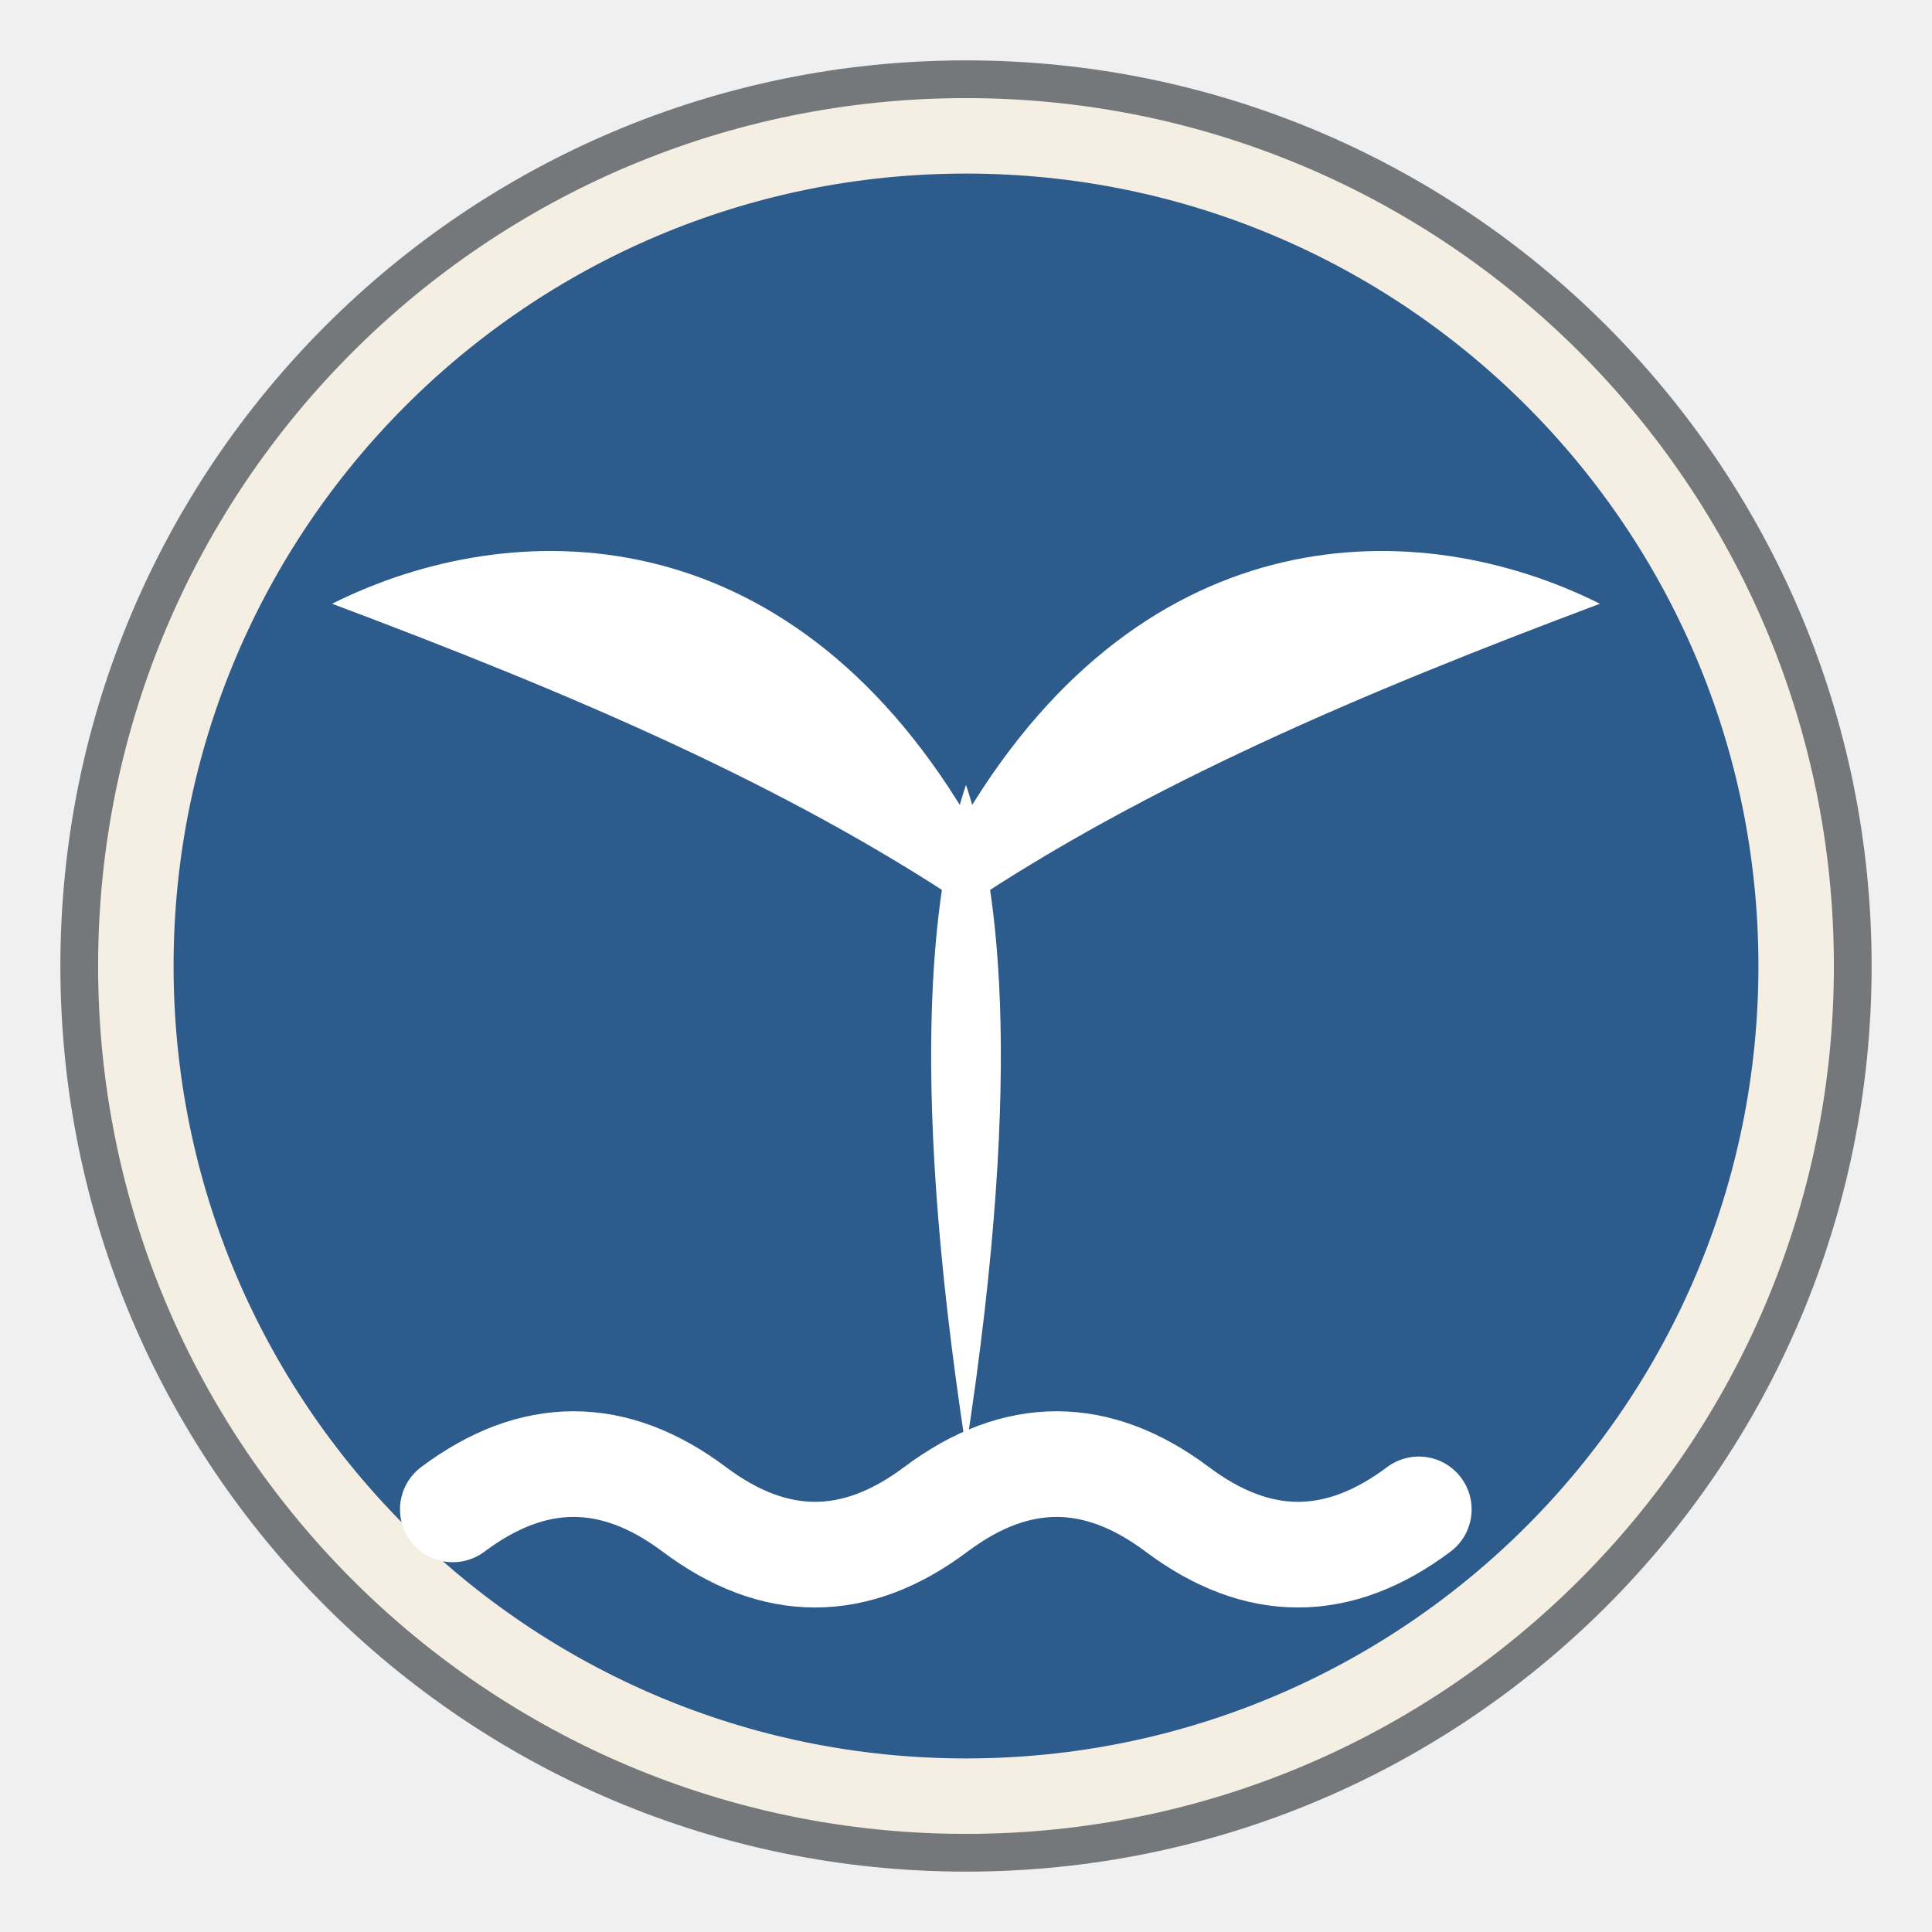
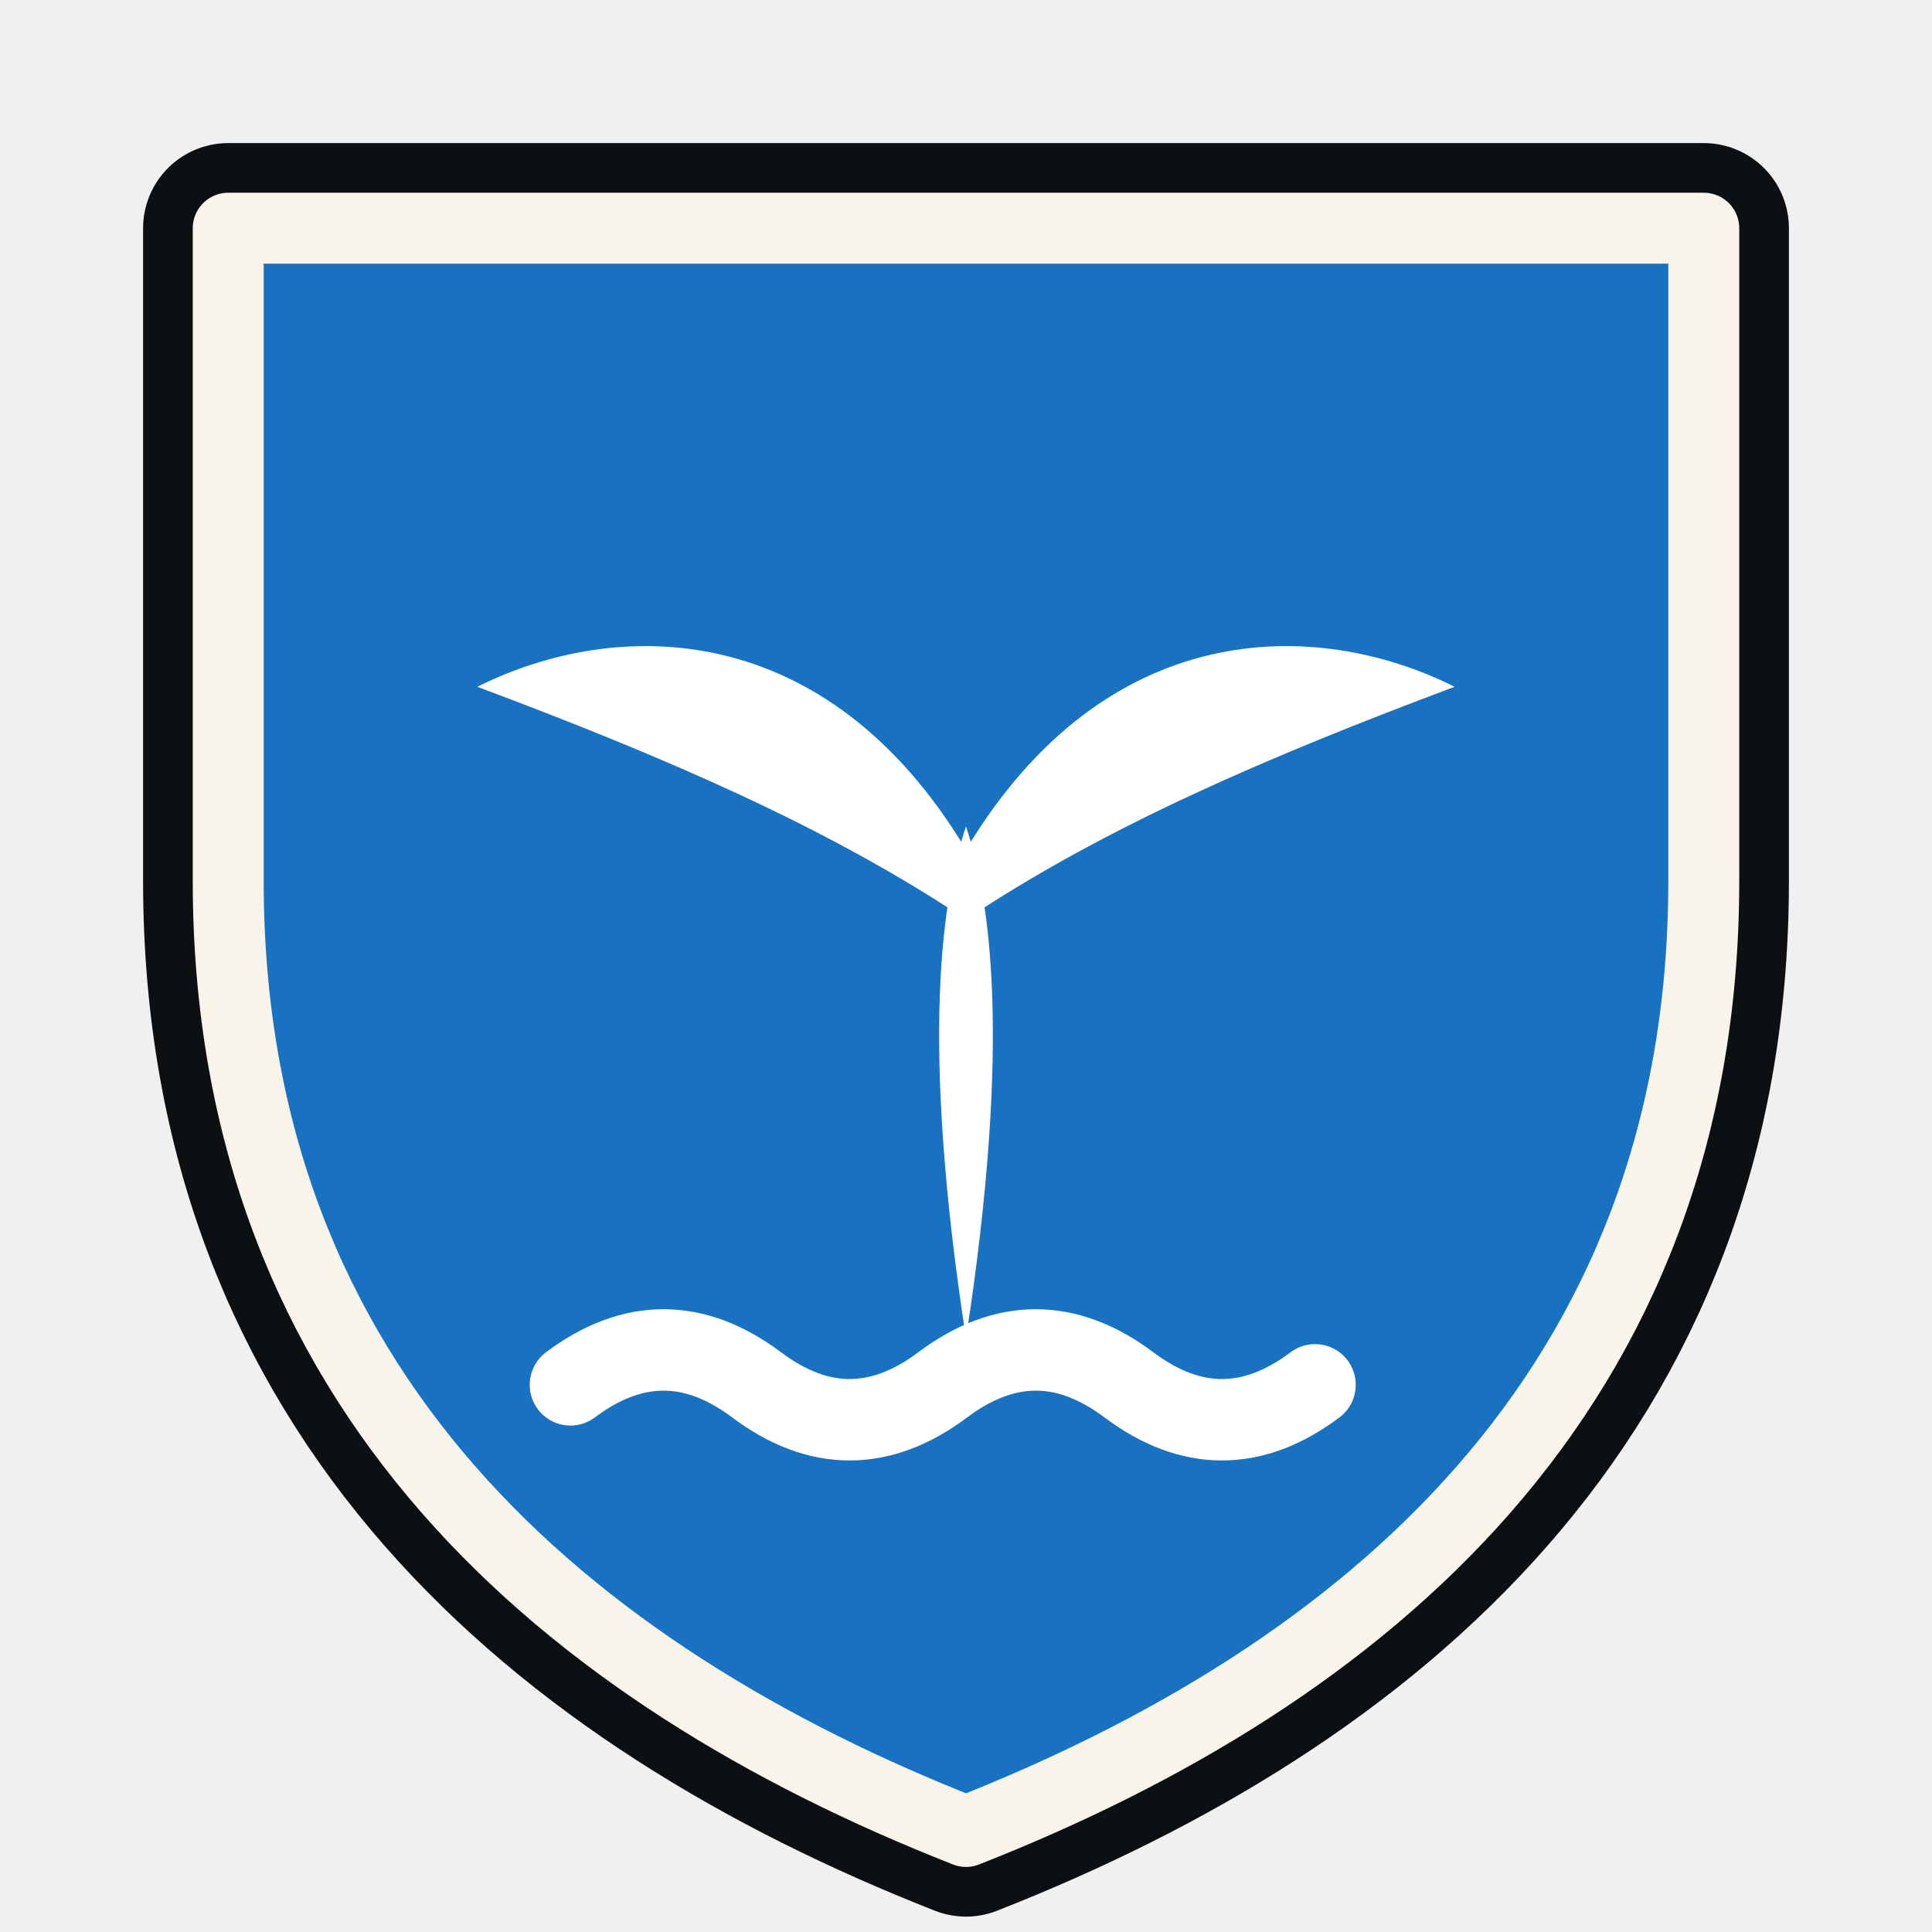
<svg xmlns="http://www.w3.org/2000/svg" width="128" height="128" viewBox="0 0 128 128">
-   <circle cx="64" cy="64" r="60" fill="#10151a" opacity="0.55" />
-   <circle cx="64" cy="64" r="55" fill="#2d5b8c" stroke="#f4efe2" stroke-width="5" />
-   <path fill="#ffffff" d="M64 96 C60 70 62 58 64 52 C66 58 68 70 64 96 Z" />
-   <path fill="#ffffff" d="M64 54 C52 34 34 34 22 40 C38 46 52 52 64 60 C76 52 90 46 106 40 C94 34 76 34 64 54 Z" />
-   <path fill="none" stroke="#ffffff" stroke-width="7" stroke-linecap="round" stroke-linejoin="round" d="M30 100 q8 -6 16 0 t16 0 t16 0 t16 0" />
+   <g transform="translate(64 64) scale(0.94) translate(-64 -64)">
+     <g transform="translate(3 4)" fill="#000000" opacity="0.45">
+       <path d="M12 12 H116 V58 C116 94 92 114 64 125 C36 114 12 94 12 58 Z" />
+     </g>
+     <g fill="none" stroke="#0d1013" stroke-width="12" stroke-linejoin="round">
+       <path d="M12 12 H116 V58 C116 94 92 114 64 125 C36 114 12 94 12 58 Z" />
+     </g>
+     <g fill="#1971c2" stroke="#f8f4ea" stroke-width="5" stroke-linejoin="round">
+       <path d="M12 12 H116 V58 C116 94 92 114 64 125 C36 114 12 94 12 58 Z" />
+     </g>
+     <g transform="translate(64 64) scale(0.82) translate(-64 -64)">
+       <path fill="#ffffff" d="M64 96 C60 70 62 58 64 52 C66 58 68 70 64 96 Z" />
+       <path fill="#ffffff" d="M64 54 C52 34 34 34 22 40 C38 46 52 52 64 60 C76 52 90 46 106 40 C94 34 76 34 64 54 Z" />
+       <path fill="none" stroke="#ffffff" stroke-width="7" stroke-linecap="round" stroke-linejoin="round" d="M30 100 q8 -6 16 0 t16 0 t16 0 t16 0" />
+     </g>
+   </g>
</svg>
